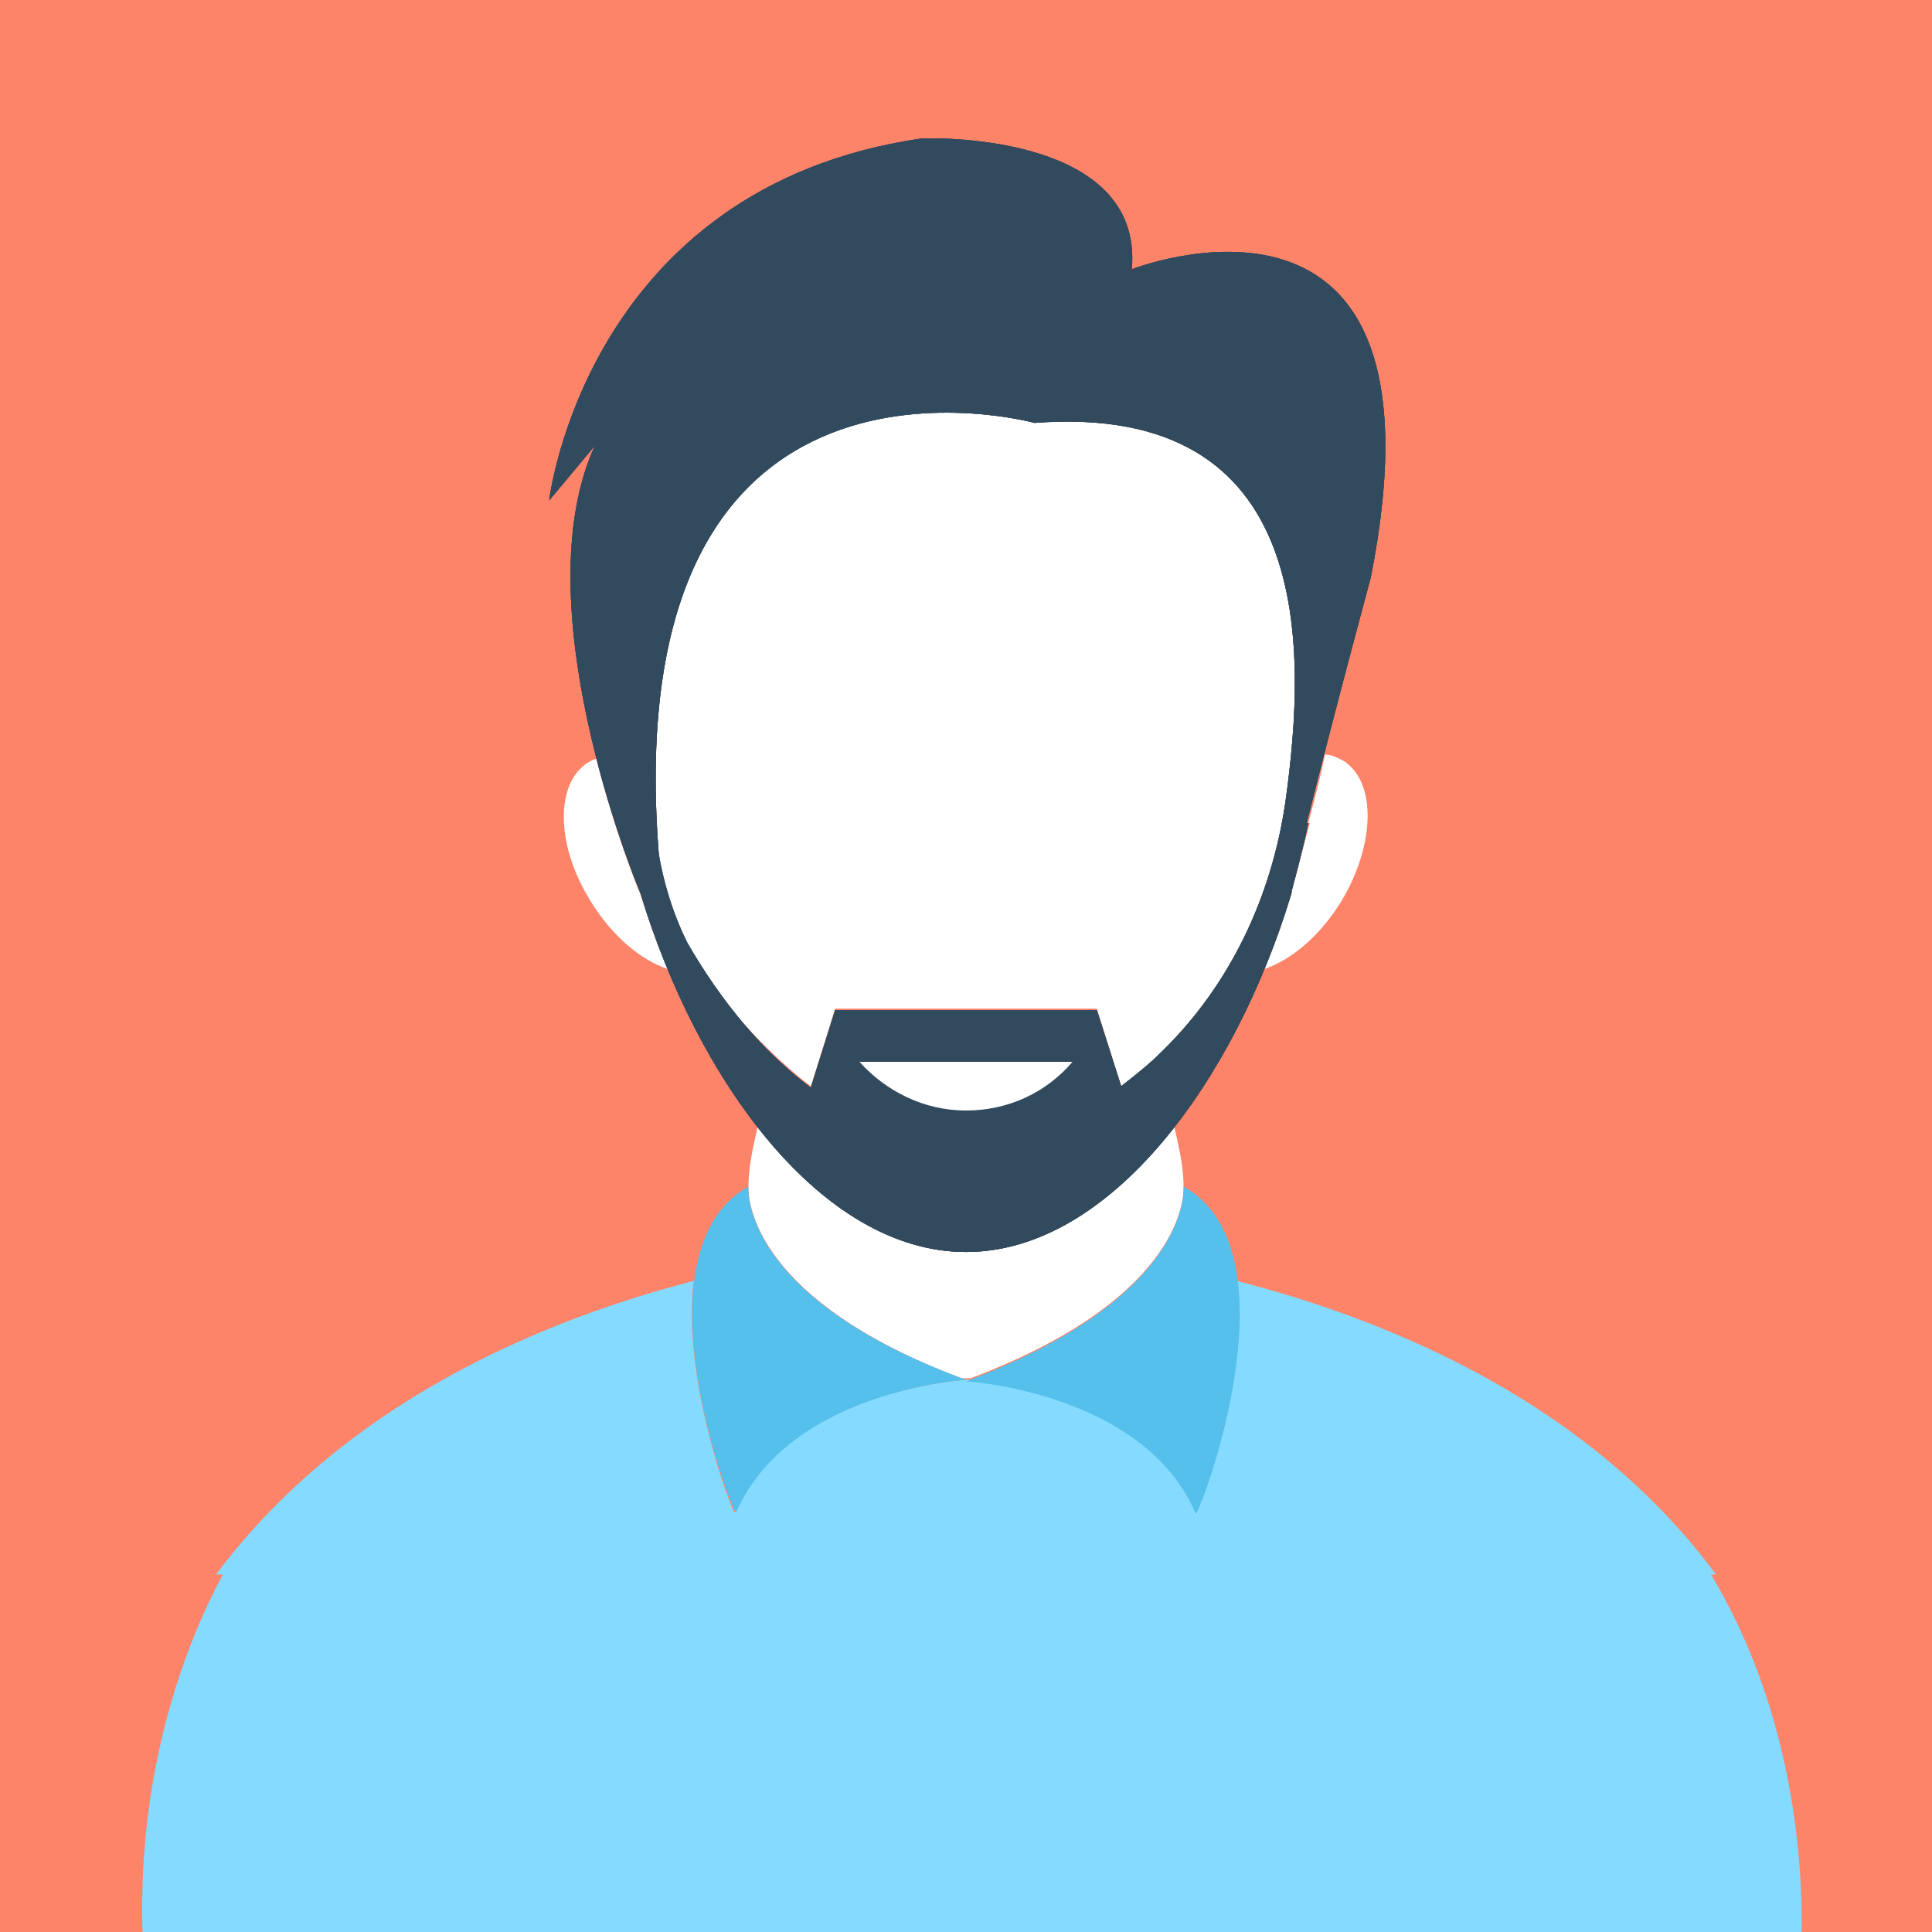
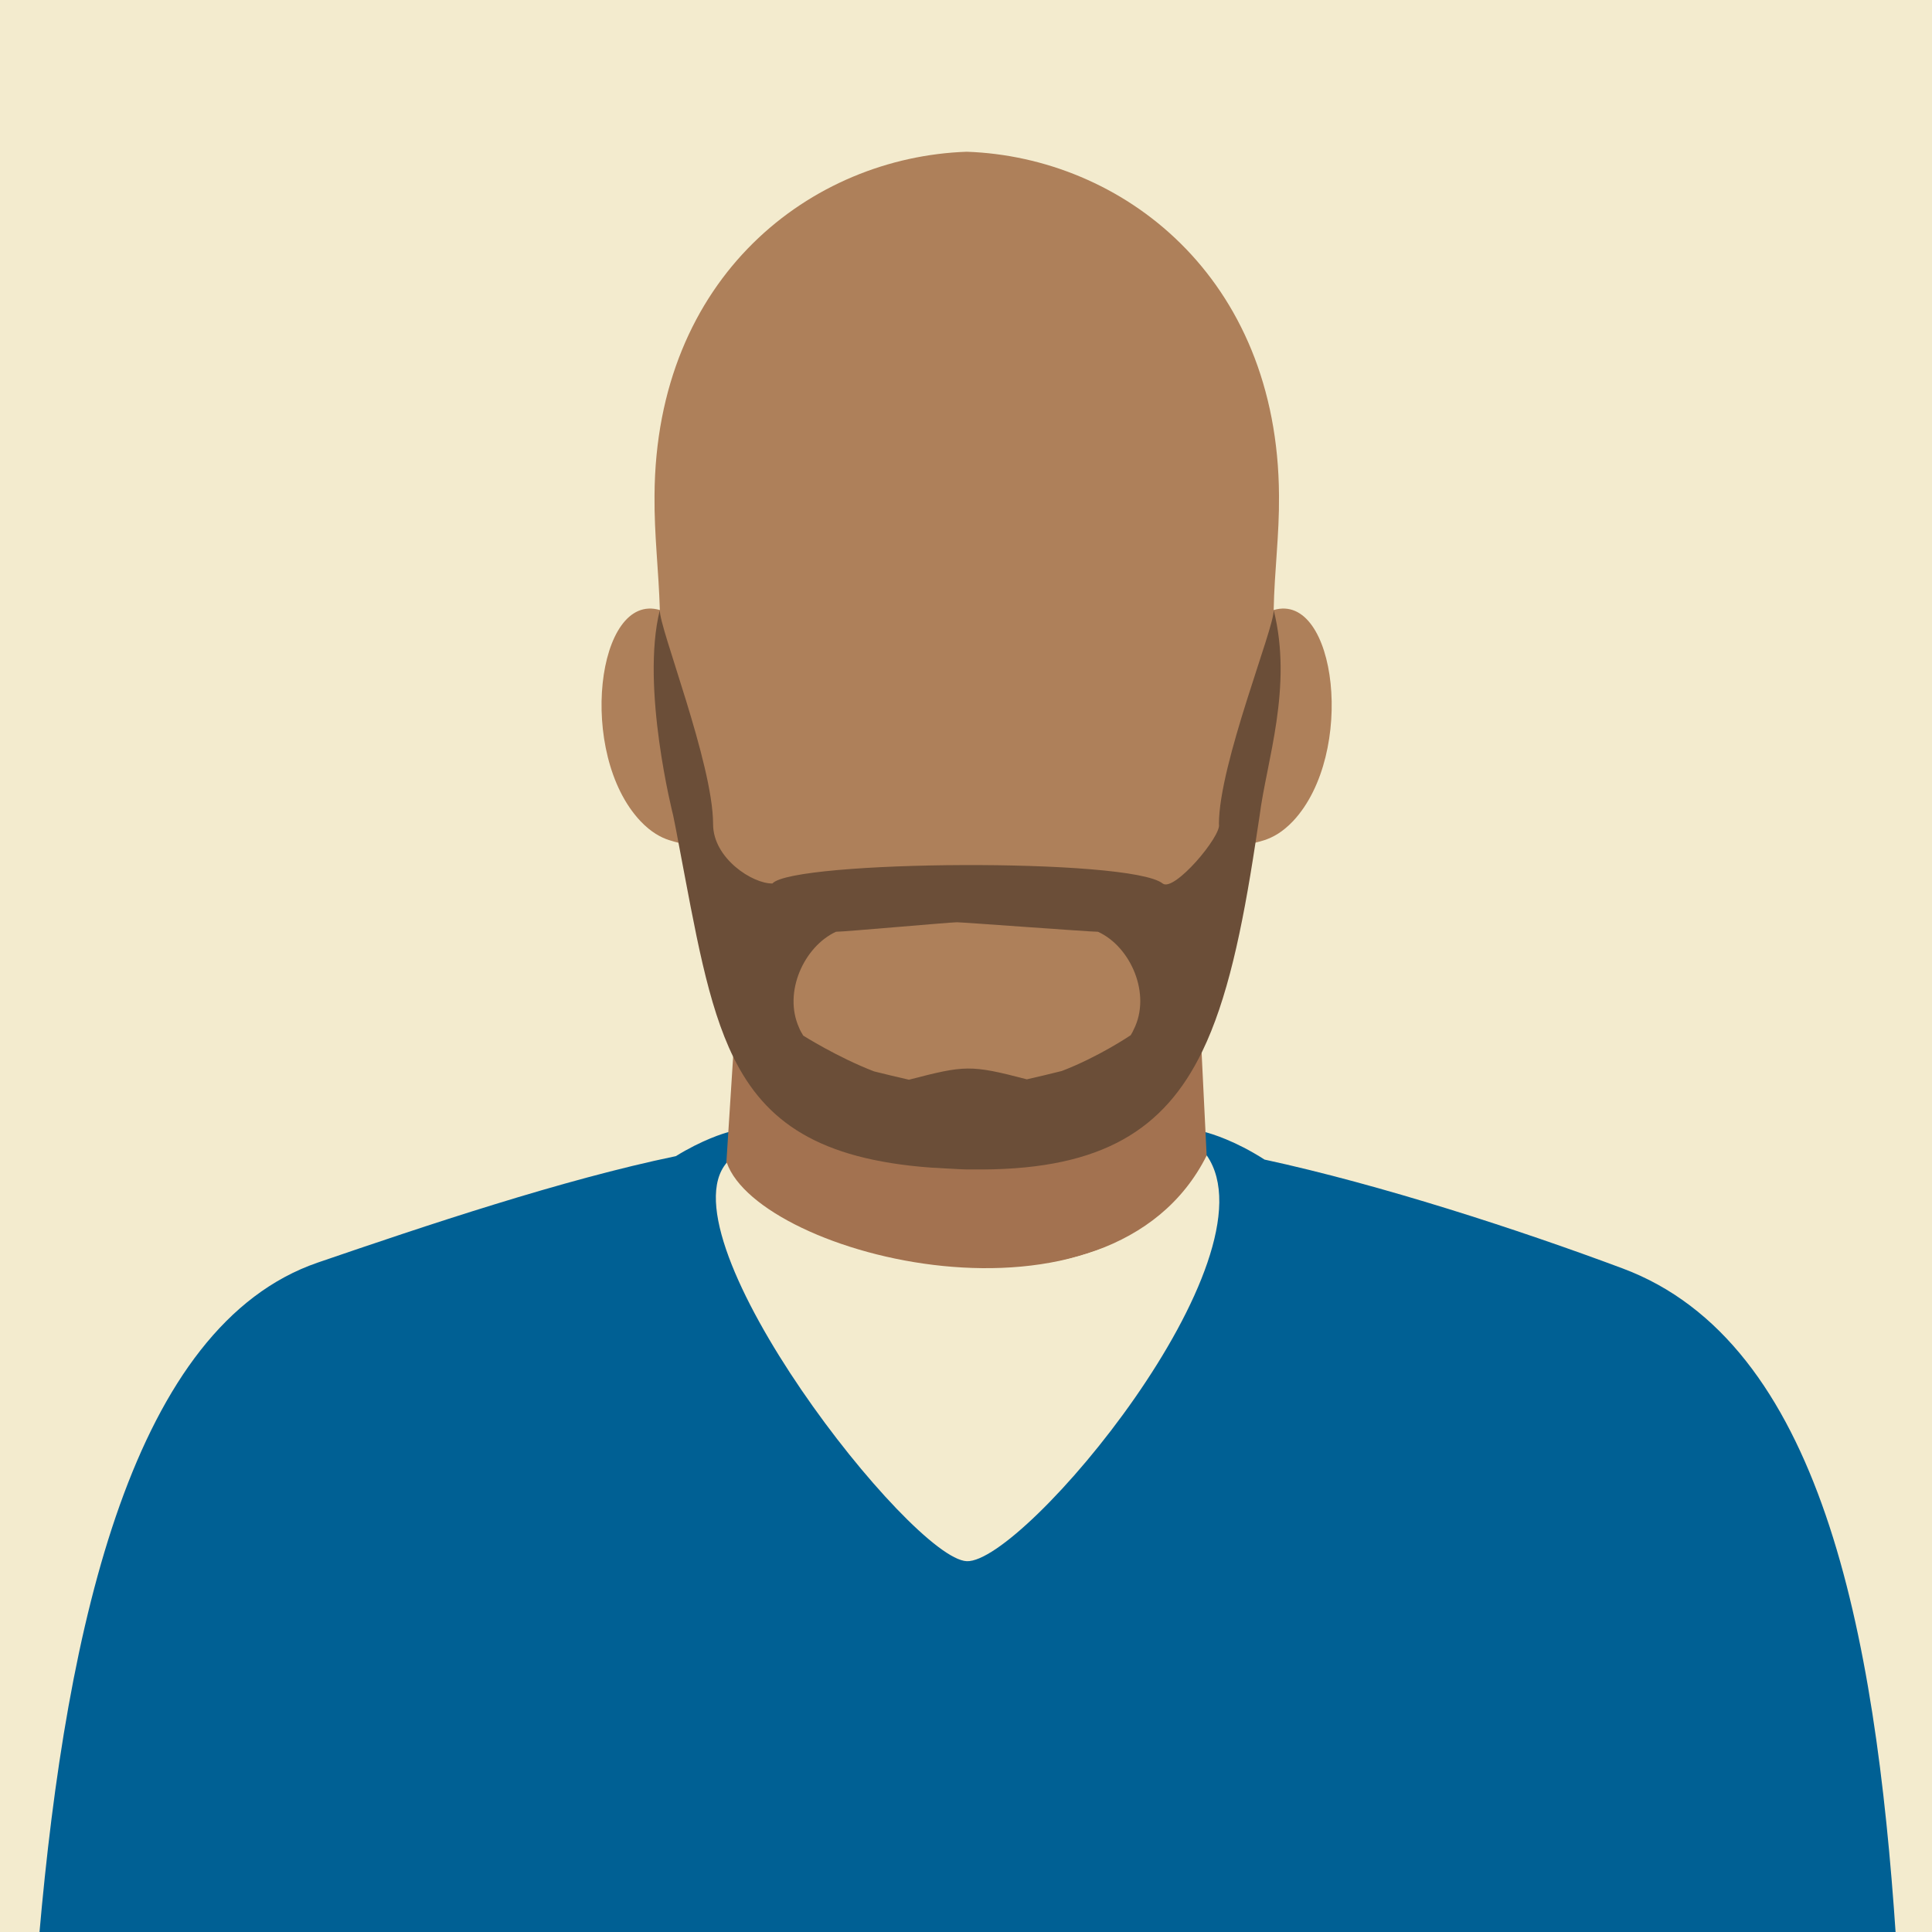
- <svg xmlns="http://www.w3.org/2000/svg" version="1.1" id="Layer_1" x="0px" y="0px" viewBox="-43 166.9 508 508" style="enable-background:new -43 166.9 508 508;" xml:space="preserve">
+ <svg xmlns="http://www.w3.org/2000/svg" version="1.1" id="Layer_1" x="0px" y="0px" viewBox="0 0 508 508" style="enable-background:new 0 0 508 508;" xml:space="preserve">
  <style type="text/css">
- 	.st0{fill:#FD8469;}
- 	.st1{fill:#84DBFF;}
- 	.st2{fill:#FFFFFF;}
- 	.st3{fill:#54C0EB;}
- 	.st4{fill:#324A5E;}
+ 	.st0{fill:#F3EBCE;}
+ 	.st1{fill:#006094;}
+ 	.st2{fill-rule:evenodd;clip-rule:evenodd;fill:#A37250;}
+ 	.st3{fill-rule:evenodd;clip-rule:evenodd;fill:#AE805A;}
+ 	.st4{fill-rule:evenodd;clip-rule:evenodd;fill:#6B4E38;}
</style>
-   <rect x="-43" y="166.9" class="st0" width="508" height="508" />
+   <rect class="st0" width="508" height="508" />
  <g>
-     <path class="st1" d="M212.2,529.7c-0.4,0-0.8,0.4-1.2,0.4s-0.8-0.4-1.2-0.4H212.2z" />
-     <path class="st1" d="M13.8,580.9c33.2-44.4,84-66.4,125.6-77.2c-3.2,26.4,10.4,61.6,10.8,60.8c14-32,60.8-34.8,60.8-34.8   s46.8,2.8,60.4,34.8c0.4,0.8,14.4-34.4,10.8-60.8c42,10.8,93.2,32.8,126,77.2" />
+     <g>
+       <path class="st1" d="M498.5,509.1c-5.4-80.4-19.8-156.2-71.9-175.6c-27.3-10.2-63.6-22-94.1-28.6c-7.8-5-14-6.8-15.5-7.2    c-0.2,0-0.3-0.1-0.3-0.1c0.1,2.4,0.2,4.8,0.2,7.2c0,2.7-0.2,5.4-0.4,8c-0.1,1-0.2,1.9-0.3,2.9c-0.3,2.7-0.7,5.4-1.2,8    c-10.3,11-28.5,22.3-58.5,22.3c-31,0-50.7-10.5-62.4-21.1c-0.5-2.8-1-5.7-1.3-8.6c-0.1-1.1-0.2-2.1-0.3-3.2    c-0.2-1.8-0.3-3.6-0.4-5.4c-0.2-3.4-0.1-6.8,0.1-10.2c0,0-0.2,0-0.4,0.1c-1.6,0.4-7.1,2.1-14.1,6.4c-29.9,6.2-65.9,18.3-94.2,28    c-48.2,16.6-66,94.2-73.2,177H498.5z" />
+       <path class="st2" d="M315.1,259.4c-6.9,21.7-111.2,23.3-121.1-0.7l-3.6,56.2c40.9,27,85.5,26.2,127.4-0.4L315.1,259.4z" />
+       <path class="st3" d="M334.9,160.4c0.2-10.4,1.5-19.7,1.4-30.1c-0.3-57.7-41.4-89-82.1-90.4c-40.8,1.4-81.8,32.7-82.1,90.4    c-0.1,10.4,1.1,19.7,1.4,30.1c-16.6-4.9-21.8,37.8-5.1,55.5c5.7,6,10.1,5.1,12.1,6.5c6,55.8,39.7,86.4,73.7,85    c34.1,1.3,67.8-29.2,73.7-85c2-1.4,6.4-0.5,12.1-6.5C356.6,198.2,351.4,155.5,334.9,160.4z" />
+       <path class="st0" d="M254.2,410.5c15,0.6,81.9-79.6,63.1-106.7c-25.2,50.4-117.7,26.5-126.2,1.9    C173.8,325.8,239.6,409.9,254.2,410.5z" />
+       <path class="st4" d="M334.9,160.4c0.3,4.4-14.4,40.4-14.4,56.3c0.8,3-11.8,18-14.8,15.6c-8.5-6.8-97.1-6.1-102.6,0    c-5.2,0.1-15.6-6.6-15.6-15.6c0-16-14.3-51.9-14-56.3c-5.1,20.3,3.5,54,3.5,54c0.5,2.5,1,4.9,1.4,7.2c4.5,23.6,7.6,42.5,14.5,56.5    c8.4,17,22.5,26.7,51.7,28.9c3,0.2,6.3,0.4,9.7,0.5c1.4,0,2.8,0,4.2,0c31.2-0.2,47.6-10.4,57.6-31c6.6-13.6,10.5-31.9,14-54.8    c0.4-2.4,0.7-4.8,1.1-7.2C333,200.2,340,180.7,334.9,160.4z M239,283.9c-3-0.7-6.1-1.4-9.2-2.2c-9.6-3.7-18.6-9.4-18.6-9.4    c-0.4-0.7-0.8-1.3-1.1-2.1c-4.2-9.3,1.3-21.3,9.7-25.2c2.2,0,30.1-2.5,31.8-2.5c1.6,0,34.9,2.5,37.1,2.5    c8.6,3.9,14.1,16.4,9.4,25.7c-0.2,0.5-0.5,1-0.8,1.5c0,0-8.4,5.7-18.1,9.4c-3.1,0.8-6.2,1.5-9.2,2.2    C255.1,279.9,253.7,280.1,239,283.9z" />
+     </g>
  </g>
-   <path class="st2" d="M268.2,478.9c0,0,0,0,0,0.4c0,4-2,29.6-56,50h-2.4c-54-20.4-56-46-56-50c0-0.4,0-0.4,0-0.4  c0-5.2,1.2-10.4,2.4-15.6c15.6,19.6,34.4,32.8,54.8,32.8s39.2-13.2,54.8-32.8C267,468.5,268.2,473.7,268.2,478.9z" />
-   <g>
-     <path class="st3" d="M268.2,478.9c0,0,2.8,28.8-57.2,51.2c0,0,46.8,2.8,60.4,34.8C272.2,565.7,299,496.1,268.2,478.9z" />
-     <path class="st3" d="M153.8,478.9c-30.8,17.2-4,86.8-3.2,85.6c14-32,60.4-34.8,60.4-34.8C151,507.7,153.8,478.9,153.8,478.9z" />
-   </g>
-   <g>
-     <path class="st2" d="M295,377.7c-3.6,24.8-14.4,48-32.4,65.6c-3.6,3.6-6.8,6.4-10.8,9.2l-6.4-20.4h-68.8l-6.4,20.4   c-12.8-9.6-39.6-36.4-40-61.6C119,247.3,229,277.7,229,277.7C303,272.5,300.6,337.7,295,377.7z" />
-     <path class="st2" d="M309.8,403.7c-5.6,9.2-13.2,15.6-20.4,18c2.8-6.4,5.2-13.2,7.2-20c0,0,0,0,0-0.4c1.6-6,3.2-12,4.8-18H301   c1.6-6,3.2-12,4.4-18c1.6,0,3.2,0.8,4.8,1.6C319,372.5,318.6,388.9,309.8,403.7z" />
-     <path class="st2" d="M132.6,421.7c-7.2-2.4-14.8-8.8-20.4-18c-9.2-14.8-9.2-31.2-0.4-36.4c0.8-0.4,1.2-0.8,2-0.8   c4.8,18.8,10.4,32.8,11.6,35.6C127.4,408.5,129.8,415.3,132.6,421.7z" />
-   </g>
-   <path id="SVGCleanerId_0" class="st4" d="M254.6,237.7c3.2-36.8-55.2-34.4-55.2-34.4c-88.4,12.8-98,95.2-98,95.2l12-14.4  c-18.8,41.2,9.6,112,12,117.6c14.8,49.2,47.6,94.4,85.6,94.4s70.8-45.2,85.6-94.4l0,0c0,0,0,0,0-0.4c1.6-6,3.2-12,4.4-18h-0.4  c8-32,16.8-64.4,16.8-64.4C340.2,204.1,254.6,237.7,254.6,237.7z M295,377.7c-3.6,24.8-14.4,48-32.4,65.6c-3.6,3.6-7.2,6.4-10.8,9.2  l-6.4-20h-68.8l-6.4,20.4c-12.8-9.6-23.6-22.8-32.4-38c-4-8-6.4-16.4-7.6-23.6C119,247.7,229,278.1,229,278.1  C303,272.5,300.6,337.7,295,377.7z" />
-   <g>
-     <path id="SVGCleanerId_0_1_" class="st4" d="M254.6,237.7c3.2-36.8-55.2-34.4-55.2-34.4c-88.4,12.8-98,95.2-98,95.2l12-14.4   c-18.8,41.2,9.6,112,12,117.6c14.8,49.2,47.6,94.4,85.6,94.4s70.8-45.2,85.6-94.4l0,0c0,0,0,0,0-0.4c1.6-6,3.2-12,4.4-18h-0.4   c8-32,16.8-64.4,16.8-64.4C340.2,204.1,254.6,237.7,254.6,237.7z M295,377.7c-3.6,24.8-14.4,48-32.4,65.6   c-3.6,3.6-7.2,6.4-10.8,9.2l-6.4-20h-68.8l-6.4,20.4c-12.8-9.6-23.6-22.8-32.4-38c-4-8-6.4-16.4-7.6-23.6   C119,247.7,229,278.1,229,278.1C303,272.5,300.6,337.7,295,377.7z" />
-   </g>
-   <path class="st4" d="M254.6,237.7c3.2-36.8-55.2-34.4-55.2-34.4c-88.4,12.8-98,95.2-98,95.2l12-14.4c-18.8,41.2,9.6,112,12,117.6  c14.8,49.2,47.6,94.4,85.6,94.4s70.8-45.2,85.6-94.4l0,0c0,0,0,0,0-0.4c1.6-6,3.2-12,4.4-18h-0.4c8-32,16.8-64.4,16.8-64.4  C340.2,204.1,254.6,237.7,254.6,237.7z M295,377.7c-3.6,24.8-14.4,48-32.4,65.6c-3.6,3.6-7.2,6.4-10.8,9.2l-6.4-20h-68.8l-6.4,20.4  c-12.8-9.6-39.6-36.4-40-61.6C119,247.7,229,278.1,229,278.1C303,272.5,300.6,337.7,295,377.7z" />
-   <path class="st2" d="M183,446.1c6.8,7.6,16.8,12.8,28,12.8c11.2,0,21.2-4.8,28-12.8H183z" />
-   <path class="st1" d="M430.7,675.9c0.4-20-2.2-65.2-29.8-104.2H21.2c0,0-28.9,39.8-26.7,104.2H430.7z" />
</svg>
